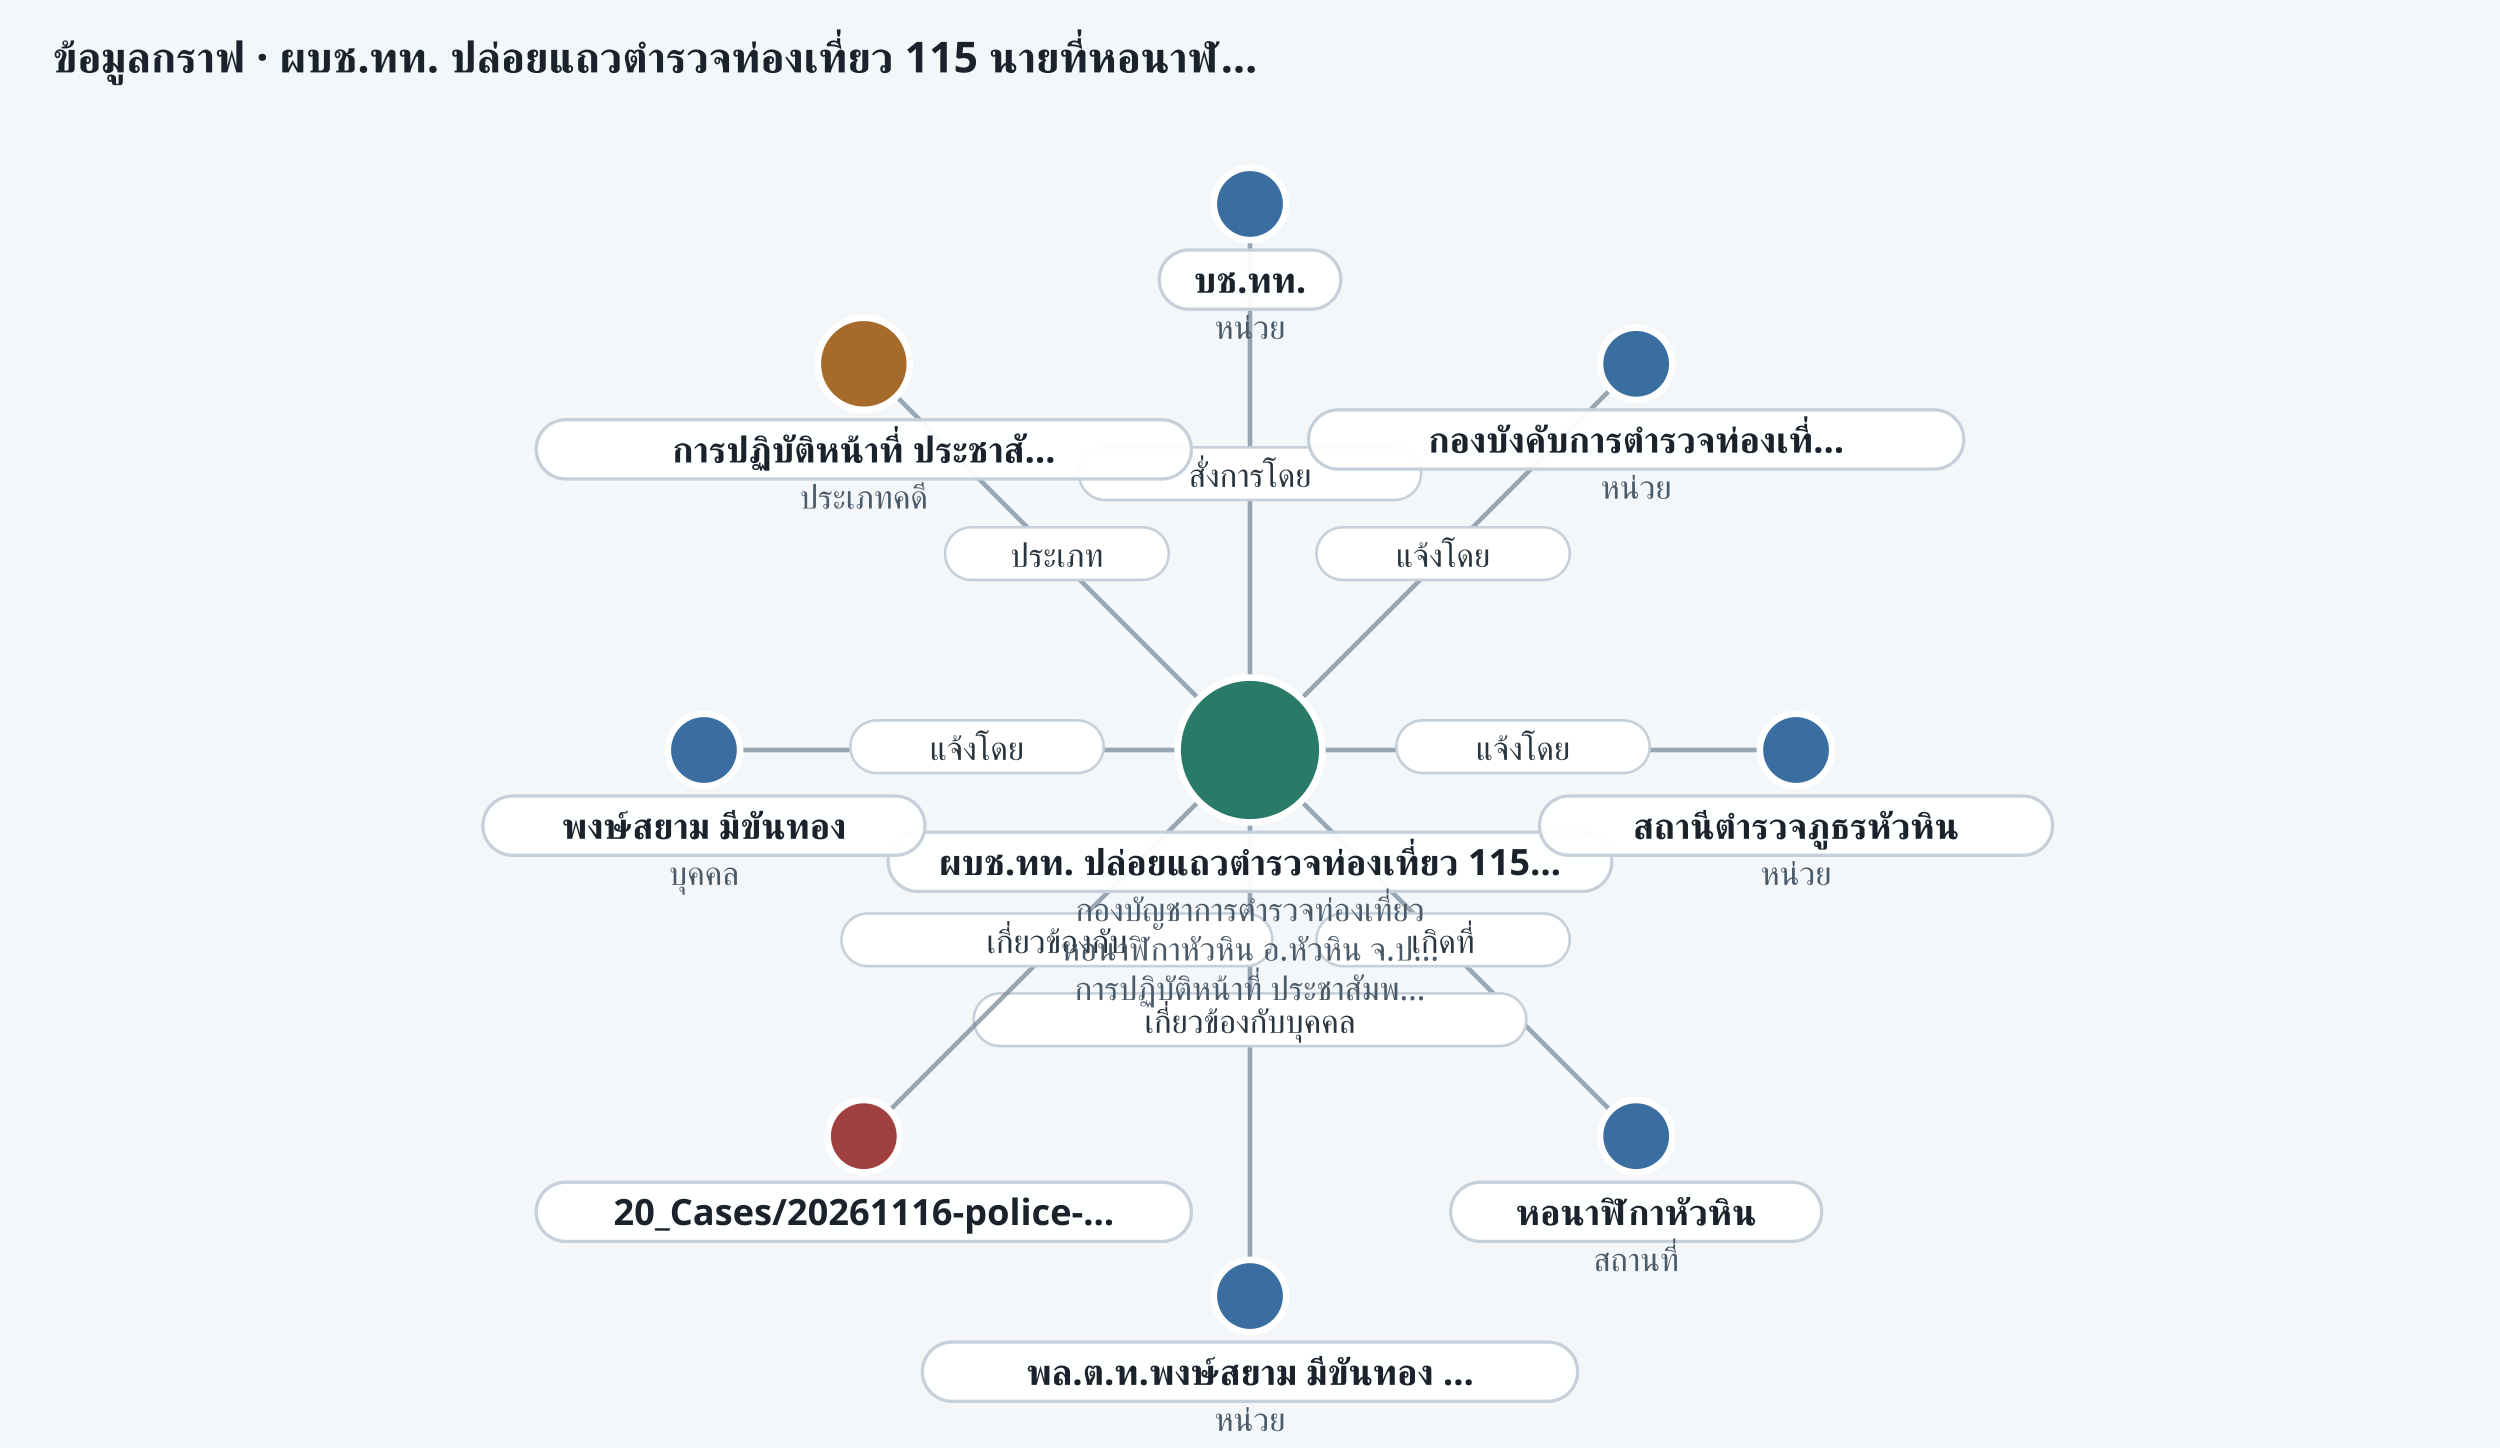
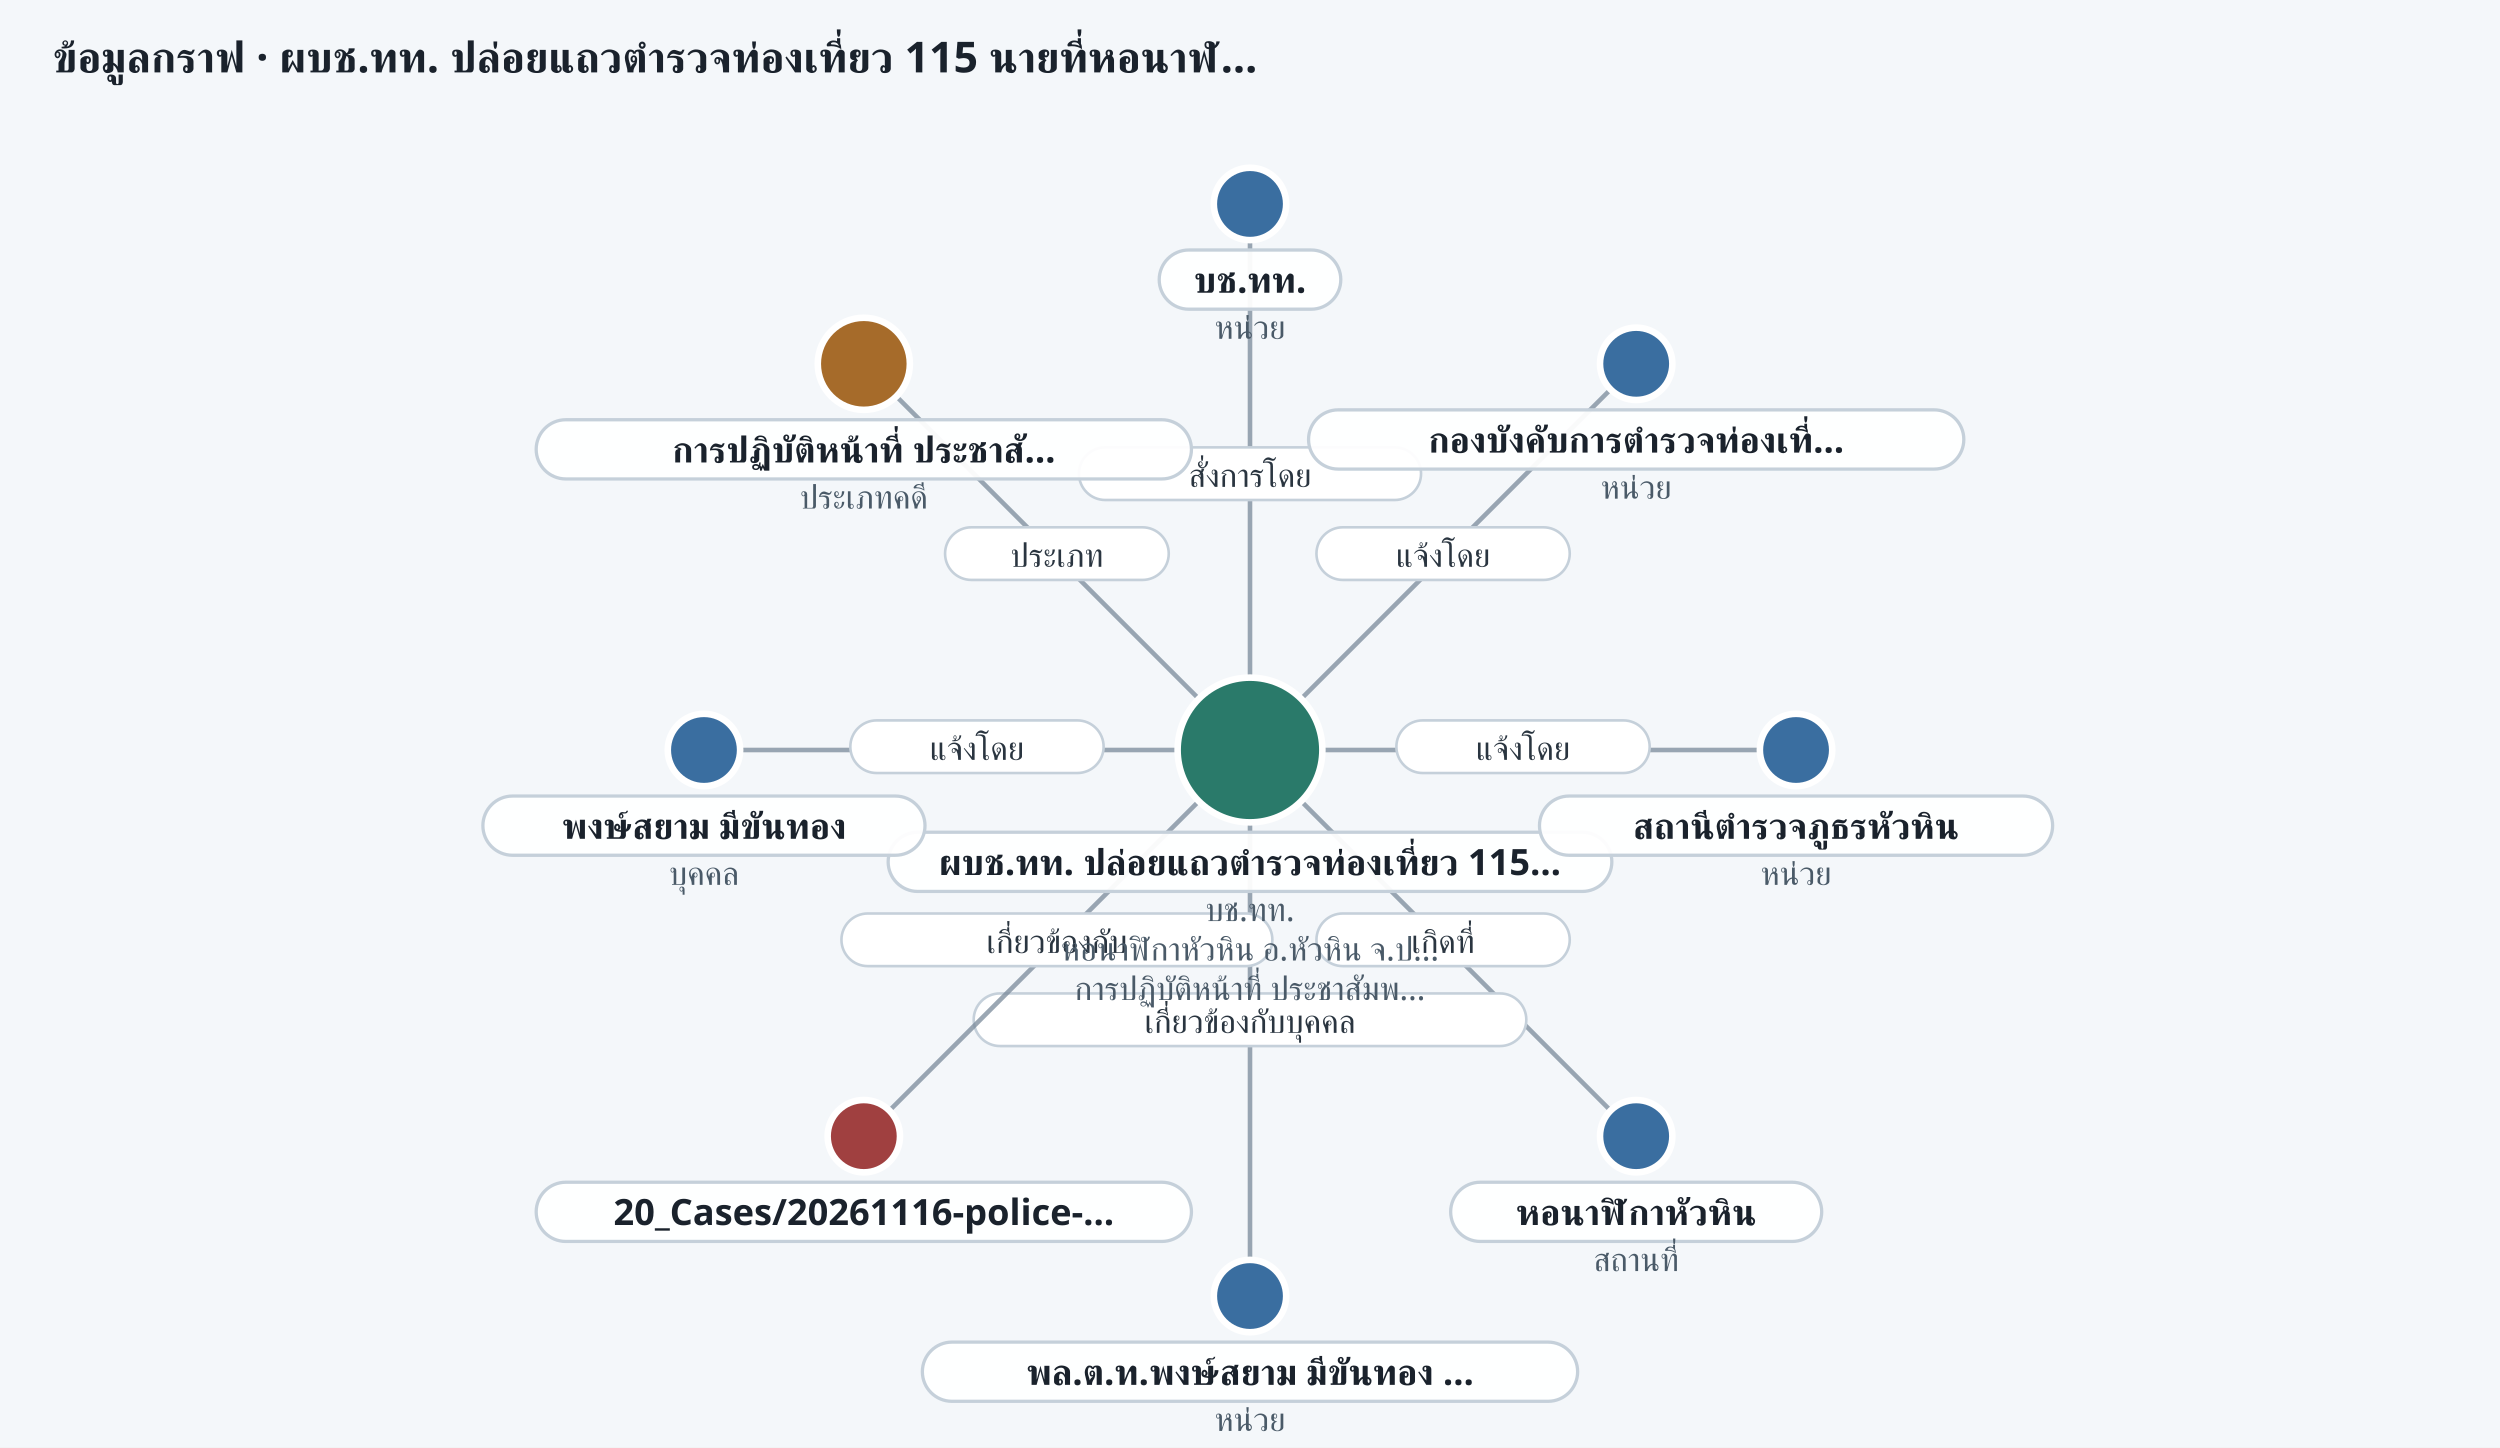
<svg xmlns="http://www.w3.org/2000/svg" width="760" height="440" viewBox="0 0 760 440" role="img" aria-label="ego graph 20261115-police-01">
  <rect width="100%" height="100%" fill="#f4f7fa" />
  <text x="16" y="22" font-size="13" font-weight="700" fill="#1a222c" font-family="Sarabun, Anuphan, sans-serif">ข้อมูลกราฟ · ผบช.ทท. ปล่อยแถวตำรวจท่องเที่ยว 115 นายที่หอนาฬ…</text>
  <line x1="380.0" y1="228.0" x2="380.0" y2="62.0" stroke="#7a8a9a" stroke-width="1.4" opacity="0.75" />
  <rect x="328.0" y="136.0" width="104.0" height="16" rx="8" fill="#fff" stroke="#c5d0da" stroke-width="0.8" />
  <text x="380.0" y="148.0" text-anchor="middle" font-size="10" fill="#2a3540" font-family="Sarabun, Anuphan, sans-serif">สั่งการโดย</text>
  <line x1="380.0" y1="228.0" x2="497.4" y2="110.6" stroke="#7a8a9a" stroke-width="1.4" opacity="0.75" />
  <rect x="400.2" y="160.3" width="77.0" height="16" rx="8" fill="#fff" stroke="#c5d0da" stroke-width="0.8" />
  <text x="438.7" y="172.3" text-anchor="middle" font-size="10" fill="#2a3540" font-family="Sarabun, Anuphan, sans-serif">แจ้งโดย</text>
  <line x1="380.0" y1="228.0" x2="546.0" y2="228.0" stroke="#7a8a9a" stroke-width="1.4" opacity="0.75" />
  <rect x="424.5" y="219.0" width="77.0" height="16" rx="8" fill="#fff" stroke="#c5d0da" stroke-width="0.8" />
  <text x="463.0" y="231.0" text-anchor="middle" font-size="10" fill="#2a3540" font-family="Sarabun, Anuphan, sans-serif">แจ้งโดย</text>
  <line x1="380.0" y1="228.0" x2="497.4" y2="345.4" stroke="#7a8a9a" stroke-width="1.4" opacity="0.75" />
  <rect x="400.2" y="277.7" width="77.0" height="16" rx="8" fill="#fff" stroke="#c5d0da" stroke-width="0.8" />
  <text x="438.7" y="289.7" text-anchor="middle" font-size="10" fill="#2a3540" font-family="Sarabun, Anuphan, sans-serif">เกิดที่</text>
  <line x1="380.0" y1="228.0" x2="380.0" y2="394.0" stroke="#7a8a9a" stroke-width="1.4" opacity="0.75" />
  <rect x="296.0" y="302.0" width="168.0" height="16" rx="8" fill="#fff" stroke="#c5d0da" stroke-width="0.8" />
  <text x="380.0" y="314.0" text-anchor="middle" font-size="10" fill="#2a3540" font-family="Sarabun, Anuphan, sans-serif">เกี่ยวข้องกับบุคคล</text>
  <line x1="380.0" y1="228.0" x2="262.6" y2="345.4" stroke="#7a8a9a" stroke-width="1.4" opacity="0.75" />
  <rect x="255.8" y="277.7" width="131.0" height="16" rx="8" fill="#fff" stroke="#c5d0da" stroke-width="0.8" />
  <text x="321.3" y="289.7" text-anchor="middle" font-size="10" fill="#2a3540" font-family="Sarabun, Anuphan, sans-serif">เกี่ยวข้องกับ</text>
  <line x1="380.0" y1="228.0" x2="214.0" y2="228.0" stroke="#7a8a9a" stroke-width="1.4" opacity="0.75" />
  <rect x="258.5" y="219.0" width="77.0" height="16" rx="8" fill="#fff" stroke="#c5d0da" stroke-width="0.8" />
  <text x="297.0" y="231.0" text-anchor="middle" font-size="10" fill="#2a3540" font-family="Sarabun, Anuphan, sans-serif">แจ้งโดย</text>
  <line x1="380.0" y1="228.0" x2="262.6" y2="110.6" stroke="#7a8a9a" stroke-width="1.4" opacity="0.75" />
  <rect x="287.3" y="160.3" width="68.0" height="16" rx="8" fill="#fff" stroke="#c5d0da" stroke-width="0.8" />
  <text x="321.3" y="172.3" text-anchor="middle" font-size="10" fill="#2a3540" font-family="Sarabun, Anuphan, sans-serif">ประเภท</text>
  <circle cx="380.0" cy="228.0" r="22" fill="#2a7a6a" stroke="#fff" stroke-width="2" />
  <rect x="270.0" y="253.0" width="220.0" height="18" rx="9" fill="rgba(255,255,255,0.94)" stroke="#c5d0da" />
  <text x="380.0" y="266.0" text-anchor="middle" font-size="11" font-weight="600" fill="#1a222c" font-family="Sarabun, Anuphan, sans-serif">ผบช.ทท. ปล่อยแถวตำรวจท่องเที่ยว 115…</text>
-   <text x="380.0" y="280.0" text-anchor="middle" font-size="10" fill="#4a5a68" font-family="Sarabun, Anuphan, sans-serif">กองบัญชาการตำรวจท่องเที่ยว</text>
+   <text x="380.0" y="280.0" text-anchor="middle" font-size="10" fill="#4a5a68" font-family="Sarabun, Anuphan, sans-serif">บช.ทท.</text>
  <text x="380.0" y="292.0" text-anchor="middle" font-size="10" fill="#4a5a68" font-family="Sarabun, Anuphan, sans-serif">หอนาฬิกาหัวหิน อ.หัวหิน จ.ป…</text>
  <text x="380.0" y="304.0" text-anchor="middle" font-size="10" fill="#4a5a68" font-family="Sarabun, Anuphan, sans-serif">การปฏิบัติหน้าที่ ประชาสัมพ…</text>
  <circle cx="380.0" cy="62.0" r="11" fill="#3a6ea0" stroke="#fff" stroke-width="2" />
  <rect x="352.4" y="76.0" width="55.2" height="18" rx="9" fill="rgba(255,255,255,0.94)" stroke="#c5d0da" />
  <text x="380.0" y="89.0" text-anchor="middle" font-size="11" font-weight="600" fill="#1a222c" font-family="Sarabun, Anuphan, sans-serif">บช.ทท.</text>
  <text x="380.0" y="103.0" text-anchor="middle" font-size="10" fill="#4a5a68" font-family="Sarabun, Anuphan, sans-serif">หน่วย</text>
  <circle cx="497.4" cy="110.6" r="11" fill="#3a6ea0" stroke="#fff" stroke-width="2" />
  <rect x="397.8" y="124.6" width="199.2" height="18" rx="9" fill="rgba(255,255,255,0.94)" stroke="#c5d0da" />
  <text x="497.4" y="137.6" text-anchor="middle" font-size="11" font-weight="600" fill="#1a222c" font-family="Sarabun, Anuphan, sans-serif">กองบังคับการตำรวจท่องเที่…</text>
  <text x="497.4" y="151.6" text-anchor="middle" font-size="10" fill="#4a5a68" font-family="Sarabun, Anuphan, sans-serif">หน่วย</text>
  <circle cx="546.0" cy="228.0" r="11" fill="#3a6ea0" stroke="#fff" stroke-width="2" />
  <rect x="468.0" y="242.0" width="156.0" height="18" rx="9" fill="rgba(255,255,255,0.94)" stroke="#c5d0da" />
  <text x="546.0" y="255.0" text-anchor="middle" font-size="11" font-weight="600" fill="#1a222c" font-family="Sarabun, Anuphan, sans-serif">สถานีตำรวจภูธรหัวหิน</text>
  <text x="546.0" y="269.0" text-anchor="middle" font-size="10" fill="#4a5a68" font-family="Sarabun, Anuphan, sans-serif">หน่วย</text>
  <circle cx="497.4" cy="345.4" r="11" fill="#3a6ea0" stroke="#fff" stroke-width="2" />
  <rect x="441.0" y="359.4" width="112.8" height="18" rx="9" fill="rgba(255,255,255,0.94)" stroke="#c5d0da" />
  <text x="497.4" y="372.4" text-anchor="middle" font-size="11" font-weight="600" fill="#1a222c" font-family="Sarabun, Anuphan, sans-serif">หอนาฬิกาหัวหิน</text>
  <text x="497.4" y="386.4" text-anchor="middle" font-size="10" fill="#4a5a68" font-family="Sarabun, Anuphan, sans-serif">สถานที่</text>
  <circle cx="380.0" cy="394.0" r="11" fill="#3a6ea0" stroke="#fff" stroke-width="2" />
  <rect x="280.4" y="408.0" width="199.2" height="18" rx="9" fill="rgba(255,255,255,0.94)" stroke="#c5d0da" />
  <text x="380.0" y="421.0" text-anchor="middle" font-size="11" font-weight="600" fill="#1a222c" font-family="Sarabun, Anuphan, sans-serif">พล.ต.ท.พงษ์สยาม มีขันทอง …</text>
  <text x="380.0" y="435.0" text-anchor="middle" font-size="10" fill="#4a5a68" font-family="Sarabun, Anuphan, sans-serif">หน่วย</text>
  <circle cx="262.6" cy="345.4" r="11" fill="#a04040" stroke="#fff" stroke-width="2" />
  <rect x="163.0" y="359.4" width="199.2" height="18" rx="9" fill="rgba(255,255,255,0.94)" stroke="#c5d0da" />
  <text x="262.6" y="372.4" text-anchor="middle" font-size="11" font-weight="600" fill="#1a222c" font-family="Sarabun, Anuphan, sans-serif">20_Cases/20261116-police-…</text>
  <circle cx="214.0" cy="228.0" r="11" fill="#3a6ea0" stroke="#fff" stroke-width="2" />
  <rect x="146.8" y="242.0" width="134.4" height="18" rx="9" fill="rgba(255,255,255,0.94)" stroke="#c5d0da" />
  <text x="214.0" y="255.0" text-anchor="middle" font-size="11" font-weight="600" fill="#1a222c" font-family="Sarabun, Anuphan, sans-serif">พงษ์สยาม มีขันทอง</text>
  <text x="214.0" y="269.0" text-anchor="middle" font-size="10" fill="#4a5a68" font-family="Sarabun, Anuphan, sans-serif">บุคคล</text>
  <circle cx="262.6" cy="110.6" r="14" fill="#a66b2a" stroke="#fff" stroke-width="2" />
  <rect x="163.0" y="127.6" width="199.2" height="18" rx="9" fill="rgba(255,255,255,0.94)" stroke="#c5d0da" />
  <text x="262.6" y="140.6" text-anchor="middle" font-size="11" font-weight="600" fill="#1a222c" font-family="Sarabun, Anuphan, sans-serif">การปฏิบัติหน้าที่ ประชาสั…</text>
  <text x="262.6" y="154.6" text-anchor="middle" font-size="10" fill="#4a5a68" font-family="Sarabun, Anuphan, sans-serif">ประเภทคดี</text>
</svg>
